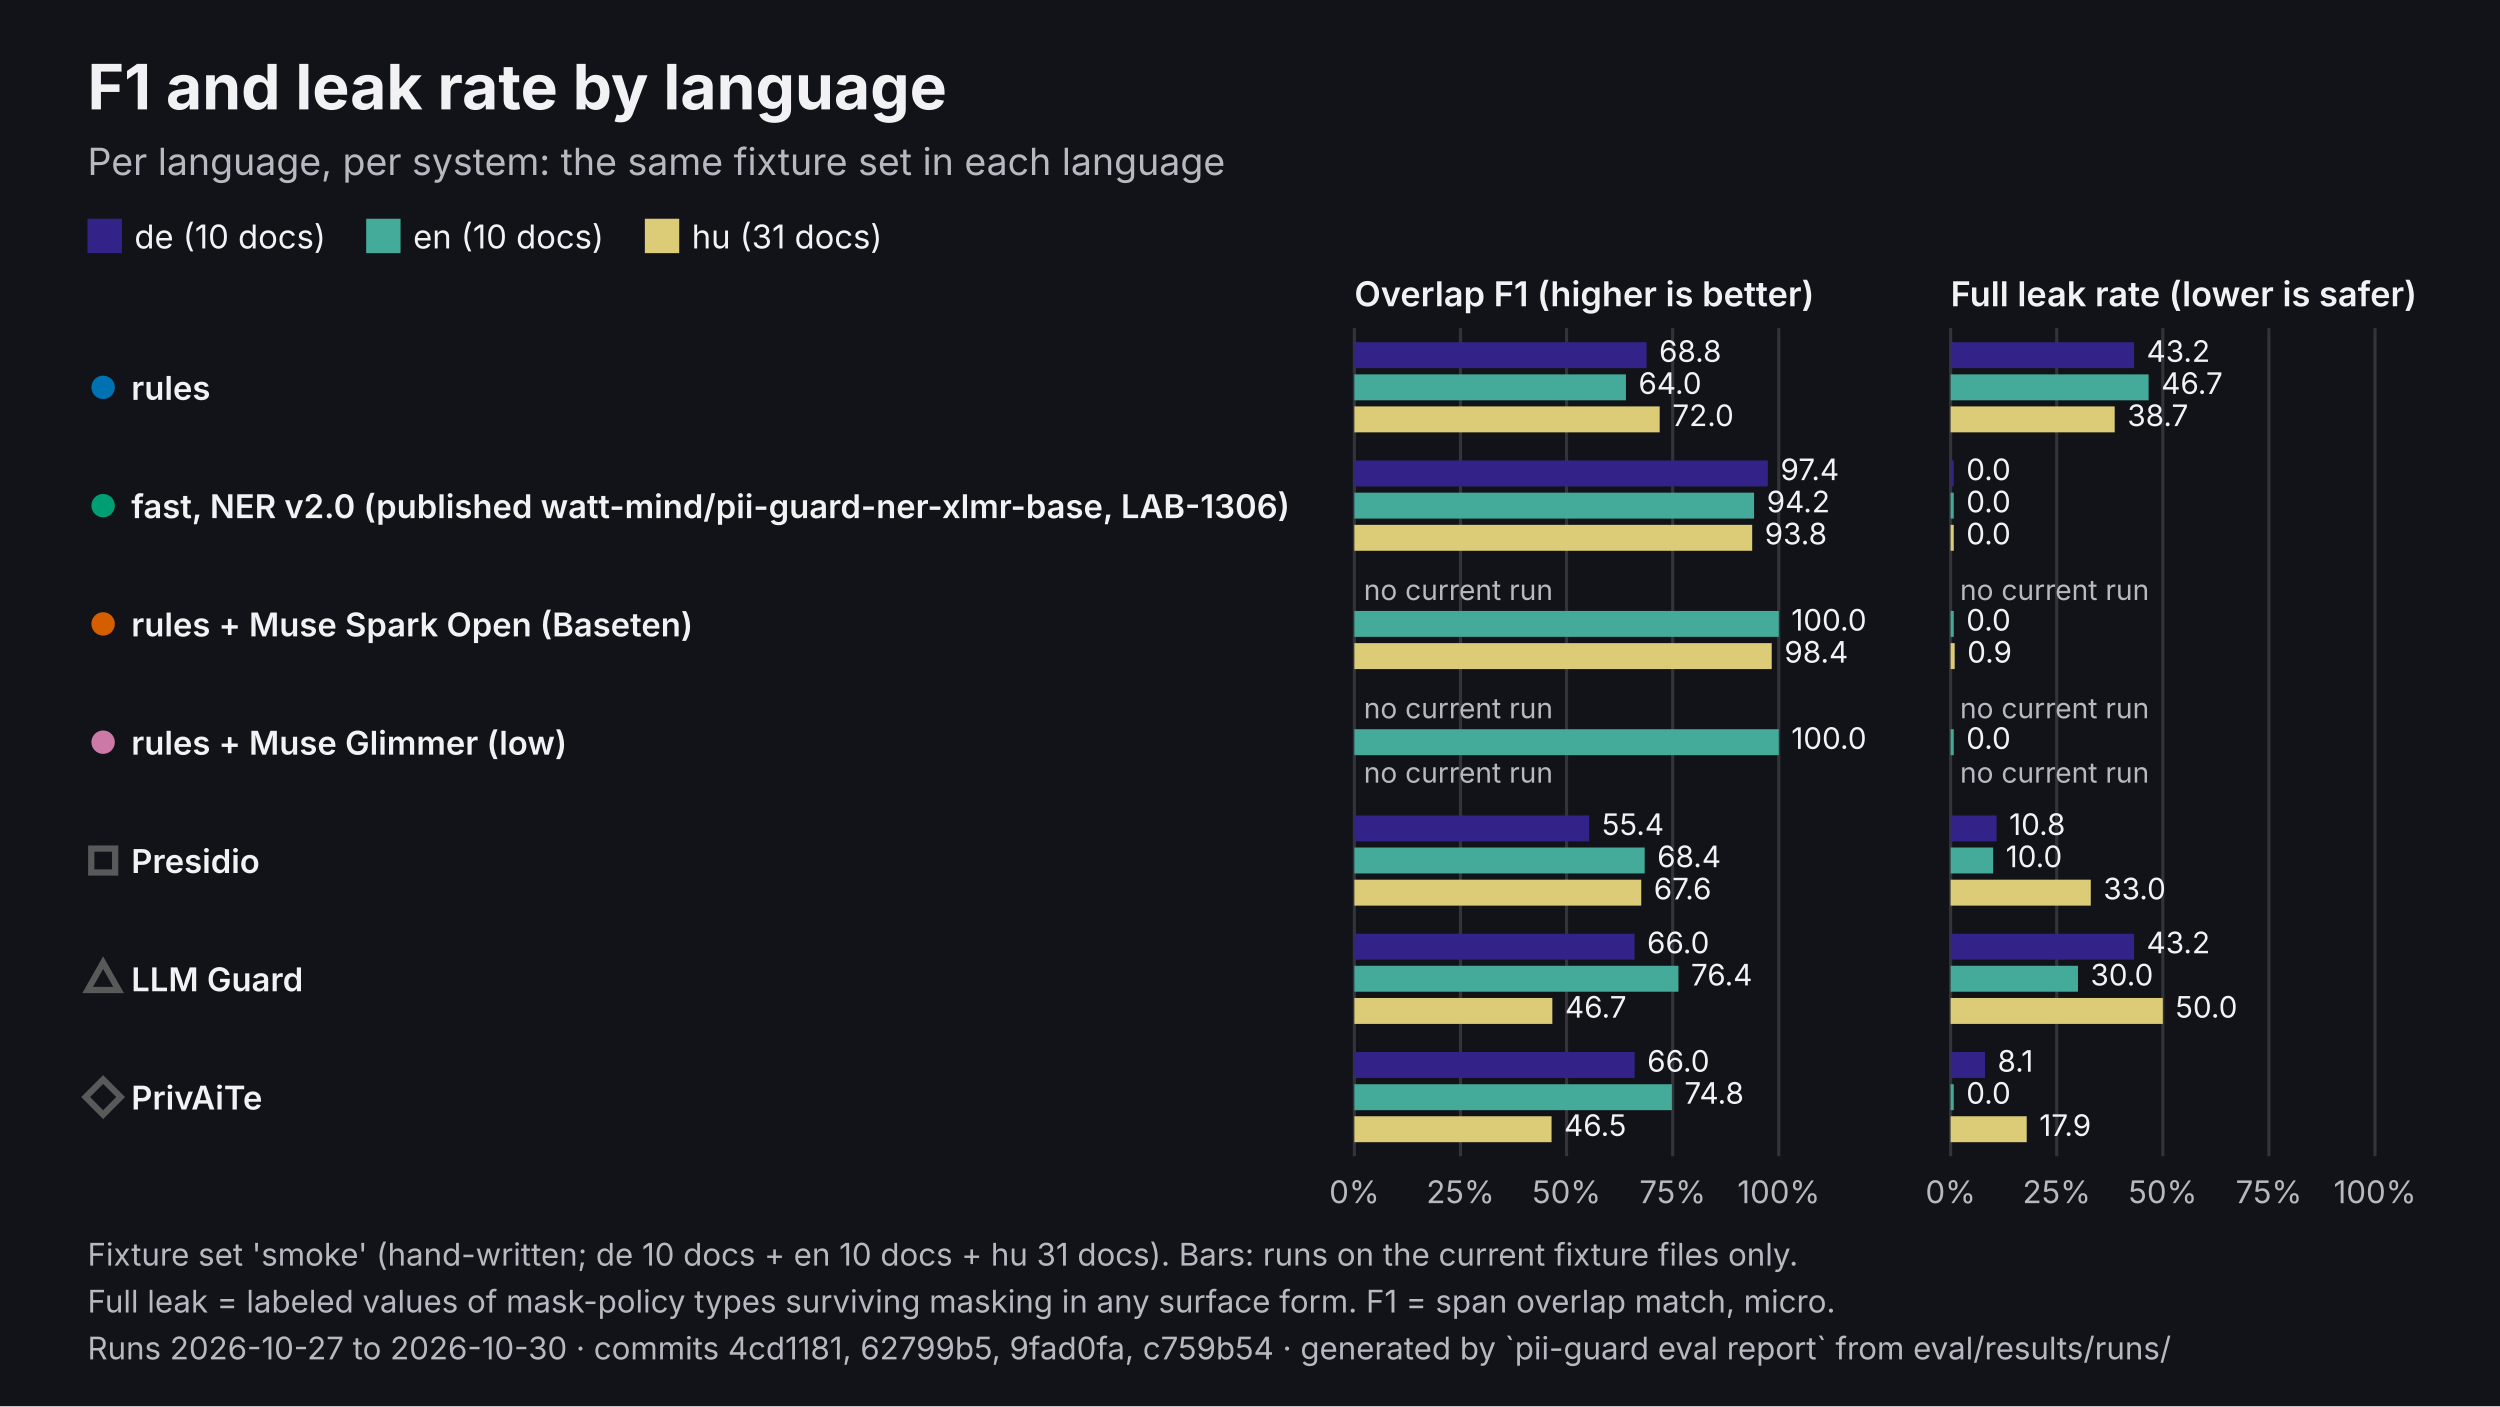
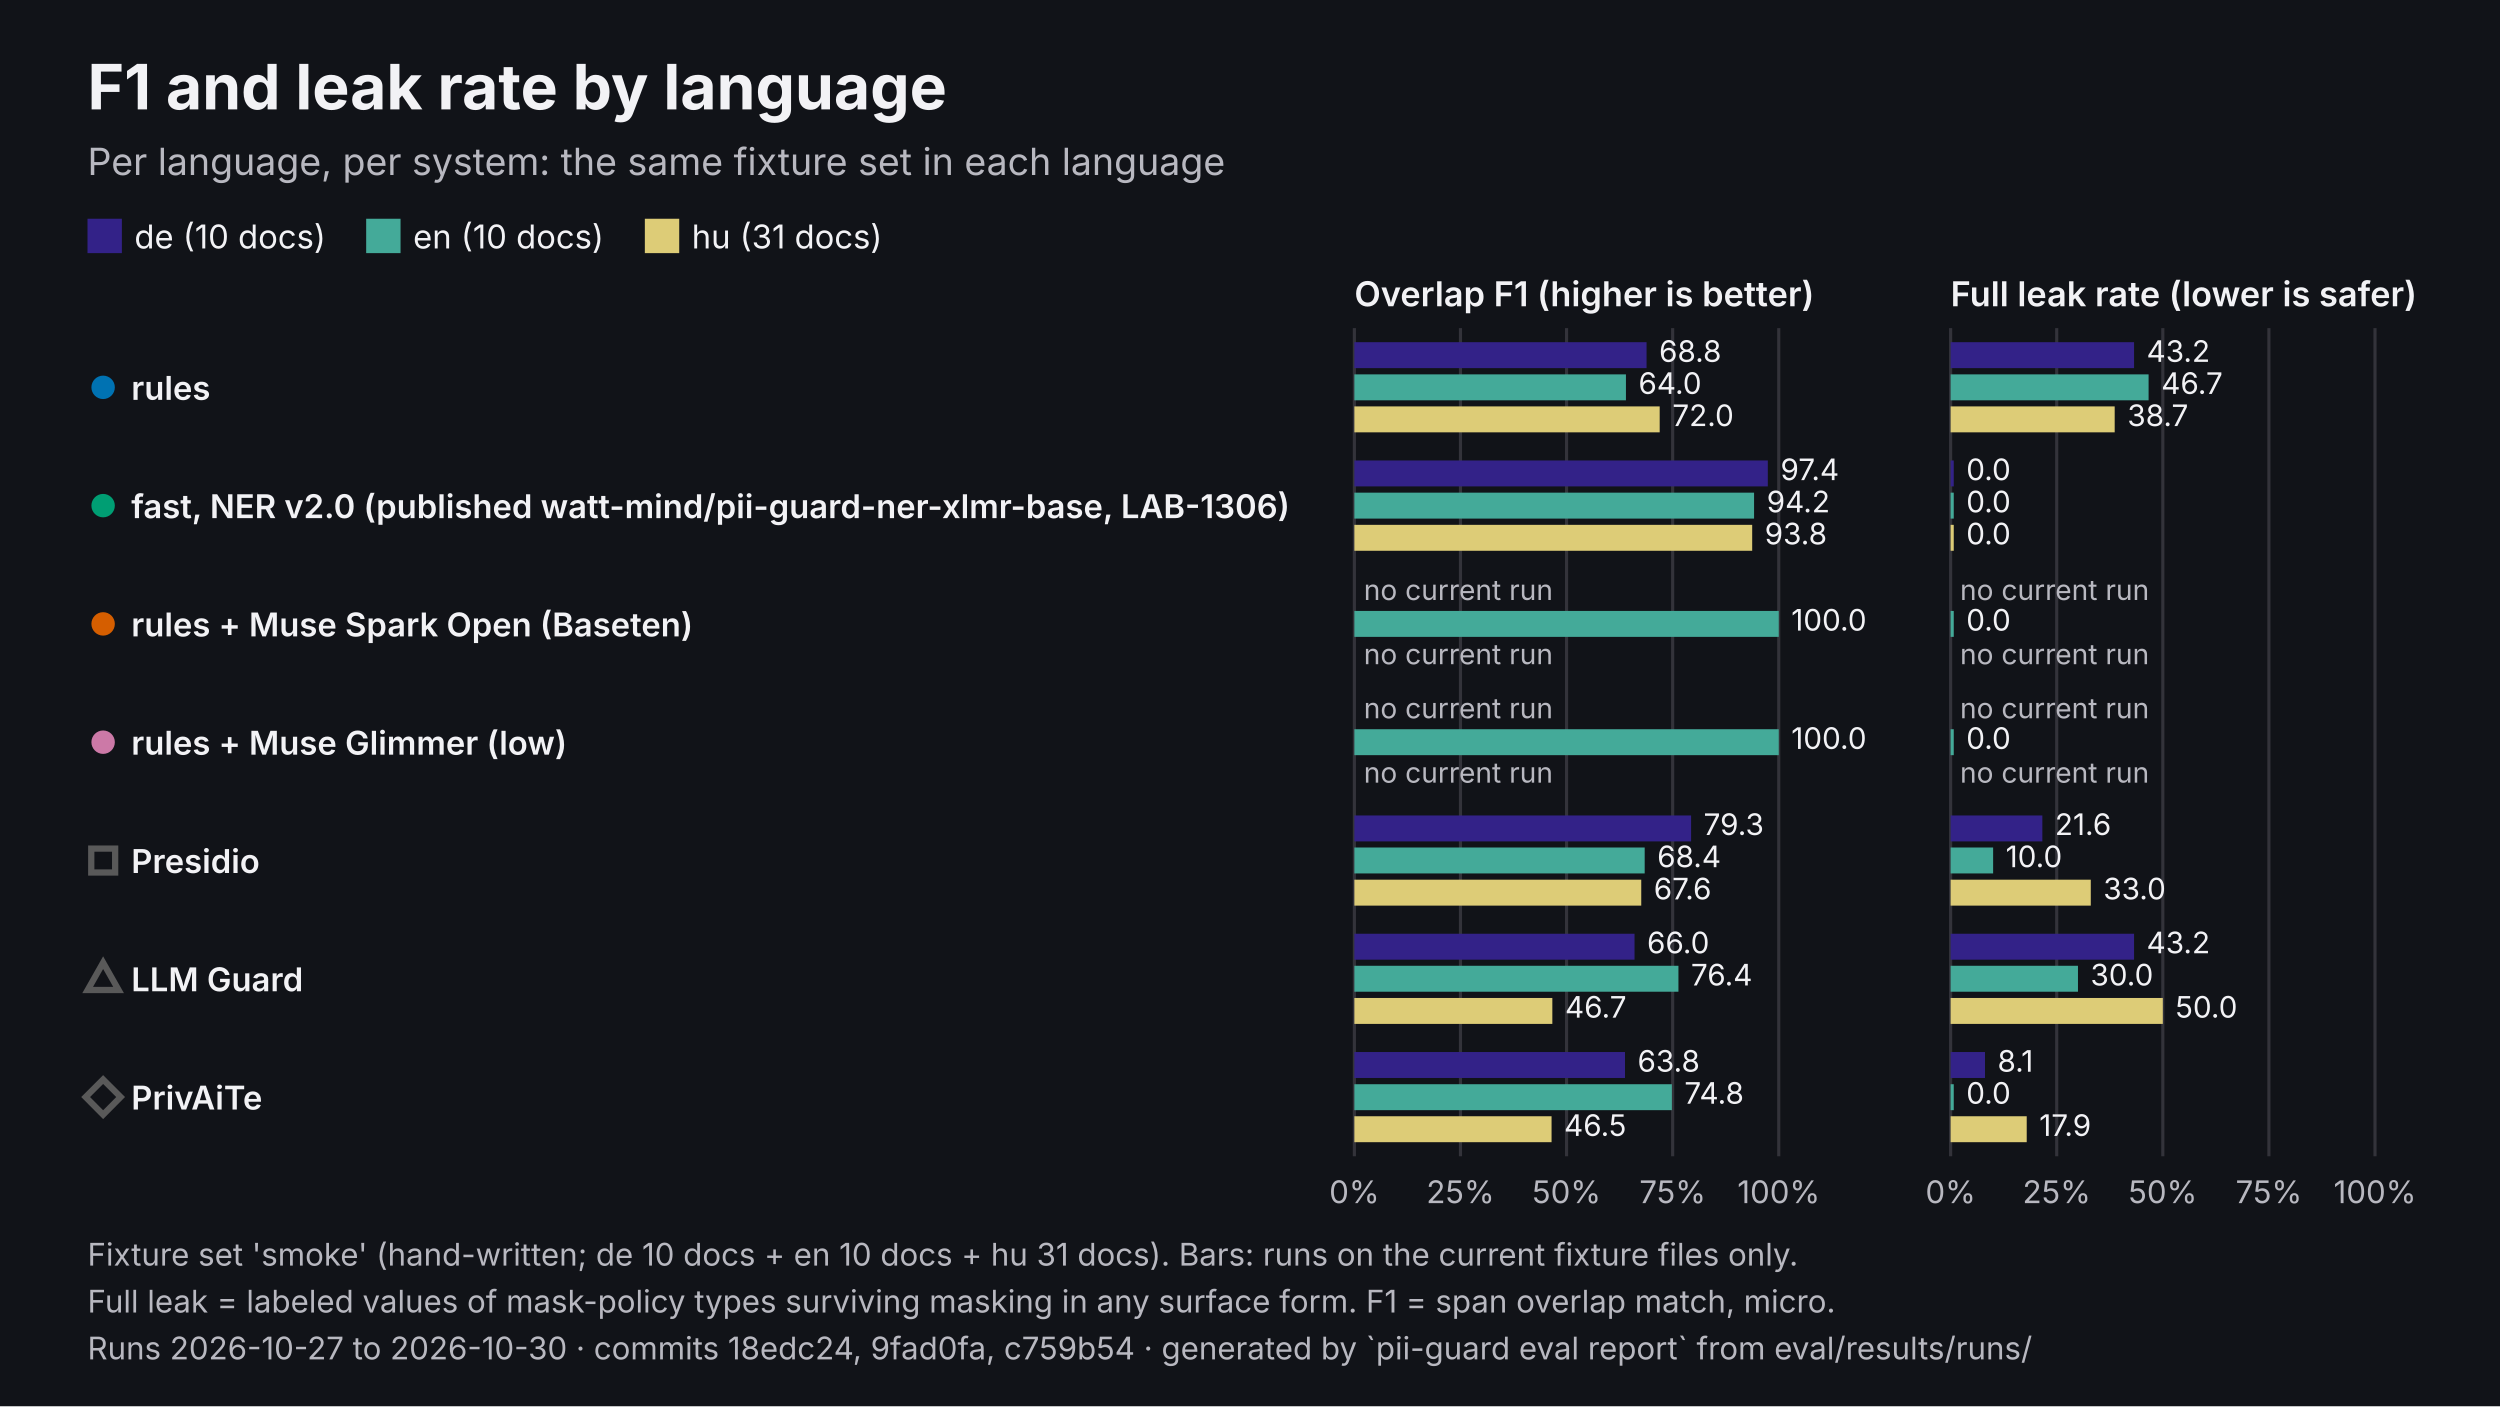
<svg xmlns="http://www.w3.org/2000/svg" viewBox="0 0 1600 900" width="1600" height="900" role="img" aria-labelledby="t d" font-family="Inter, 'Helvetica Neue', Helvetica, Arial, sans-serif">
  <rect width="1600" height="900" fill="#111318" />
  <text x="56" y="70" font-size="40" fill="#F2F2F5" font-weight="700">F1 and leak rate by language</text>
  <text x="56" y="112" font-size="24" fill="#B8B8C0">Per language, per system: the same fixture set in each language</text>
  <rect x="56" y="140" width="22" height="22" fill="#332288" />
  <text x="86" y="159" font-size="21" fill="#F2F2F5">de (10 docs)</text>
  <rect x="234.35" y="140" width="22" height="22" fill="#44AA99" />
  <text x="264.4" y="159" font-size="21" fill="#F2F2F5">en (10 docs)</text>
  <rect x="412.7" y="140" width="22" height="22" fill="#DDCC77" />
  <text x="442.7" y="159" font-size="21" fill="#F2F2F5">hu (31 docs)</text>
  <text x="866.8" y="196" font-size="22" fill="#F2F2F5" font-weight="600">Overlap F1 (higher is better)</text>
  <line x1="866.8" y1="210" x2="866.8" y2="740" stroke="#33333A" stroke-width="2" />
  <text x="866.8" y="770" font-size="20" fill="#B8B8C0" text-anchor="middle">0%</text>
  <line x1="934.7" y1="210" x2="934.7" y2="740" stroke="#33333A" stroke-width="2" />
  <text x="934.7" y="770" font-size="20" fill="#B8B8C0" text-anchor="middle">25%</text>
  <line x1="1002.6" y1="210" x2="1002.6" y2="740" stroke="#33333A" stroke-width="2" />
  <text x="1002.6" y="770" font-size="20" fill="#B8B8C0" text-anchor="middle">50%</text>
  <line x1="1070.5" y1="210" x2="1070.5" y2="740" stroke="#33333A" stroke-width="2" />
  <text x="1070.5" y="770" font-size="20" fill="#B8B8C0" text-anchor="middle">75%</text>
  <line x1="1138.4" y1="210" x2="1138.4" y2="740" stroke="#33333A" stroke-width="2" />
  <text x="1138.4" y="770" font-size="20" fill="#B8B8C0" text-anchor="middle">100%</text>
  <text x="1248.4" y="196" font-size="22" fill="#F2F2F5" font-weight="600">Full leak rate (lower is safer)</text>
  <line x1="1248.4" y1="210" x2="1248.4" y2="740" stroke="#33333A" stroke-width="2" />
  <text x="1248.4" y="770" font-size="20" fill="#B8B8C0" text-anchor="middle">0%</text>
  <line x1="1316.3" y1="210" x2="1316.3" y2="740" stroke="#33333A" stroke-width="2" />
  <text x="1316.3" y="770" font-size="20" fill="#B8B8C0" text-anchor="middle">25%</text>
  <line x1="1384.2" y1="210" x2="1384.2" y2="740" stroke="#33333A" stroke-width="2" />
  <text x="1384.2" y="770" font-size="20" fill="#B8B8C0" text-anchor="middle">50%</text>
  <line x1="1452.1" y1="210" x2="1452.1" y2="740" stroke="#33333A" stroke-width="2" />
  <text x="1452.1" y="770" font-size="20" fill="#B8B8C0" text-anchor="middle">75%</text>
  <line x1="1520" y1="210" x2="1520" y2="740" stroke="#33333A" stroke-width="2" />
  <text x="1520" y="770" font-size="20" fill="#B8B8C0" text-anchor="middle">100%</text>
  <circle cx="66" cy="247.9" r="9" fill="#0072B2" stroke="#111318" stroke-width="3" />
  <text x="84" y="255.9" font-size="21" fill="#F2F2F5" font-weight="600">rules</text>
  <rect x="866.8" y="219" width="187" height="16.6" fill="#332288" />
  <text x="1061.8" y="231.6" font-size="19" fill="#F2F2F5">68.8</text>
  <rect x="1248.4" y="219" width="117.4" height="16.6" fill="#332288" />
  <text x="1373.8" y="231.6" font-size="19" fill="#F2F2F5">43.2</text>
  <rect x="866.8" y="239.6" width="173.8" height="16.6" fill="#44AA99" />
  <text x="1048.6" y="252.1" font-size="19" fill="#F2F2F5">64.0</text>
  <rect x="1248.4" y="239.6" width="126.7" height="16.6" fill="#44AA99" />
  <text x="1383.2" y="252.1" font-size="19" fill="#F2F2F5">46.7</text>
  <rect x="866.8" y="260.1" width="195.4" height="16.6" fill="#DDCC77" />
  <text x="1070.3" y="272.7" font-size="19" fill="#F2F2F5">72.0</text>
  <rect x="1248.4" y="260.1" width="105" height="16.6" fill="#DDCC77" />
  <text x="1361.5" y="272.7" font-size="19" fill="#F2F2F5">38.7</text>
  <circle cx="66" cy="323.6" r="9" fill="#009E73" stroke="#111318" stroke-width="3" />
  <text x="84" y="331.6" font-size="21" fill="#F2F2F5" font-weight="600">fast, NER v2.0 (published watt-mind/pii-guard-ner-xlmr-base, LAB-1306)</text>
  <rect x="866.8" y="294.7" width="264.6" height="16.6" fill="#332288" />
  <text x="1139.5" y="307.3" font-size="19" fill="#F2F2F5">97.4</text>
  <rect x="1248.4" y="294.7" width="2" height="16.6" fill="#332288" />
  <text x="1258.4" y="307.3" font-size="19" fill="#F2F2F5">0.0</text>
  <rect x="866.8" y="315.3" width="255.8" height="16.6" fill="#44AA99" />
  <text x="1130.7" y="327.9" font-size="19" fill="#F2F2F5">94.2</text>
  <rect x="1248.4" y="315.3" width="2" height="16.6" fill="#44AA99" />
  <text x="1258.4" y="327.9" font-size="19" fill="#F2F2F5">0.0</text>
  <rect x="866.8" y="335.9" width="254.6" height="16.6" fill="#DDCC77" />
  <text x="1129.4" y="348.4" font-size="19" fill="#F2F2F5">93.8</text>
  <rect x="1248.4" y="335.9" width="2" height="16.6" fill="#DDCC77" />
  <text x="1258.4" y="348.4" font-size="19" fill="#F2F2F5">0.0</text>
  <circle cx="66" cy="399.3" r="9" fill="#D55E00" stroke="#111318" stroke-width="3" />
  <text x="84" y="407.3" font-size="21" fill="#F2F2F5" font-weight="600">rules + Muse Spark Open (Baseten)</text>
  <text x="872.8" y="384" font-size="18" fill="#B8B8C0">no current run</text>
  <text x="1254.4" y="384" font-size="18" fill="#B8B8C0">no current run</text>
  <rect x="866.8" y="391" width="271.6" height="16.6" fill="#44AA99" />
  <text x="1146.4" y="403.6" font-size="19" fill="#F2F2F5">100.0</text>
  <rect x="1248.4" y="391" width="2" height="16.6" fill="#44AA99" />
  <text x="1258.4" y="403.6" font-size="19" fill="#F2F2F5">0.0</text>
-   <rect x="866.8" y="411.6" width="267.1" height="16.6" fill="#DDCC77" />
-   <text x="1142" y="424.1" font-size="19" fill="#F2F2F5">98.4</text>
-   <rect x="1248.4" y="411.6" width="2.6" height="16.6" fill="#DDCC77" />
-   <text x="1259" y="424.1" font-size="19" fill="#F2F2F5">0.9</text>
+   <text x="872.8" y="425.1" font-size="18" fill="#B8B8C0">no current run</text>
+   <text x="1254.4" y="425.1" font-size="18" fill="#B8B8C0">no current run</text>
  <circle cx="66" cy="475" r="9" fill="#CC79A7" stroke="#111318" stroke-width="3" />
  <text x="84" y="483" font-size="21" fill="#F2F2F5" font-weight="600">rules + Muse Glimmer (low)</text>
  <text x="872.8" y="459.7" font-size="18" fill="#B8B8C0">no current run</text>
  <text x="1254.4" y="459.7" font-size="18" fill="#B8B8C0">no current run</text>
  <rect x="866.8" y="466.7" width="271.6" height="16.6" fill="#44AA99" />
  <text x="1146.4" y="479.3" font-size="19" fill="#F2F2F5">100.0</text>
  <rect x="1248.4" y="466.7" width="2" height="16.6" fill="#44AA99" />
  <text x="1258.4" y="479.3" font-size="19" fill="#F2F2F5">0.0</text>
  <text x="872.8" y="500.9" font-size="18" fill="#B8B8C0">no current run</text>
  <text x="1254.4" y="500.9" font-size="18" fill="#B8B8C0">no current run</text>
  <rect x="58.4" y="543.1" width="15.3" height="15.3" fill="#111318" stroke="#595959" stroke-width="4" />
  <text x="84" y="558.7" font-size="21" fill="#F2F2F5" font-weight="600">Presidio</text>
-   <rect x="866.8" y="521.9" width="150.3" height="16.6" fill="#332288" />
-   <text x="1025.2" y="534.4" font-size="19" fill="#F2F2F5">55.4</text>
-   <rect x="1248.4" y="521.9" width="29.4" height="16.6" fill="#332288" />
-   <text x="1285.8" y="534.4" font-size="19" fill="#F2F2F5">10.8</text>
+   <rect x="866.8" y="521.9" width="215.5" height="16.6" fill="#332288" />
+   <text x="1090.3" y="534.4" font-size="19" fill="#F2F2F5">79.3</text>
+   <rect x="1248.4" y="521.9" width="58.7" height="16.6" fill="#332288" />
+   <text x="1315.1" y="534.4" font-size="19" fill="#F2F2F5">21.6</text>
  <rect x="866.8" y="542.4" width="185.8" height="16.6" fill="#44AA99" />
  <text x="1060.6" y="555" font-size="19" fill="#F2F2F5">68.4</text>
  <rect x="1248.4" y="542.4" width="27.2" height="16.6" fill="#44AA99" />
  <text x="1283.6" y="555" font-size="19" fill="#F2F2F5">10.0</text>
  <rect x="866.8" y="563" width="183.6" height="16.6" fill="#DDCC77" />
  <text x="1058.4" y="575.6" font-size="19" fill="#F2F2F5">67.6</text>
  <rect x="1248.4" y="563" width="89.7" height="16.6" fill="#DDCC77" />
  <text x="1346.1" y="575.6" font-size="19" fill="#F2F2F5">33.0</text>
  <polygon points="66,616.1 75.9,633.6 56.1,633.6" fill="#111318" stroke="#595959" stroke-width="4" />
  <text x="84" y="634.4" font-size="21" fill="#F2F2F5" font-weight="600">LLM Guard</text>
  <rect x="866.8" y="597.6" width="179.3" height="16.6" fill="#332288" />
  <text x="1054.1" y="610.1" font-size="19" fill="#F2F2F5">66.0</text>
  <rect x="1248.4" y="597.6" width="117.4" height="16.6" fill="#332288" />
  <text x="1373.8" y="610.1" font-size="19" fill="#F2F2F5">43.2</text>
  <rect x="866.8" y="618.1" width="207.4" height="16.6" fill="#44AA99" />
  <text x="1082.2" y="630.7" font-size="19" fill="#F2F2F5">76.4</text>
  <rect x="1248.4" y="618.1" width="81.5" height="16.6" fill="#44AA99" />
  <text x="1337.9" y="630.7" font-size="19" fill="#F2F2F5">30.0</text>
  <rect x="866.8" y="638.7" width="126.7" height="16.6" fill="#DDCC77" />
  <text x="1001.6" y="651.3" font-size="19" fill="#F2F2F5">46.7</text>
  <rect x="1248.4" y="638.7" width="135.8" height="16.6" fill="#DDCC77" />
  <text x="1392.2" y="651.3" font-size="19" fill="#F2F2F5">50.0</text>
  <polygon points="66,690.9 77.2,702.1 66,713.4 54.8,702.1" fill="#111318" stroke="#595959" stroke-width="4" />
  <text x="84" y="710.1" font-size="21" fill="#F2F2F5" font-weight="600">PrivAiTe</text>
-   <rect x="866.8" y="673.3" width="179.4" height="16.6" fill="#332288" />
-   <text x="1054.2" y="685.9" font-size="19" fill="#F2F2F5">66.0</text>
+   <rect x="866.8" y="673.3" width="173.2" height="16.6" fill="#332288" />
+   <text x="1048" y="685.9" font-size="19" fill="#F2F2F5">63.8</text>
  <rect x="1248.4" y="673.3" width="22" height="16.6" fill="#332288" />
  <text x="1278.4" y="685.9" font-size="19" fill="#F2F2F5">8.1</text>
  <rect x="866.8" y="693.9" width="203.2" height="16.6" fill="#44AA99" />
  <text x="1078" y="706.4" font-size="19" fill="#F2F2F5">74.8</text>
  <rect x="1248.4" y="693.9" width="2" height="16.6" fill="#44AA99" />
  <text x="1258.4" y="706.4" font-size="19" fill="#F2F2F5">0.0</text>
  <rect x="866.8" y="714.4" width="126.2" height="16.6" fill="#DDCC77" />
  <text x="1001" y="727" font-size="19" fill="#F2F2F5">46.5</text>
  <rect x="1248.4" y="714.4" width="48.7" height="16.6" fill="#DDCC77" />
  <text x="1305.1" y="727" font-size="19" fill="#F2F2F5">17.9</text>
  <text x="56" y="810" font-size="20" fill="#B8B8C0">Fixture set 'smoke' (hand-written; de 10 docs + en 10 docs + hu 31 docs). Bars: runs on the current fixture files only.</text>
  <text x="56" y="840" font-size="20" fill="#B8B8C0">Full leak = labeled values of mask-policy types surviving masking in any surface form. F1 = span overlap match, micro.</text>
-   <text x="56" y="870" font-size="20" fill="#B8B8C0">Runs 2026-10-27 to 2026-10-30 · commits 4cd1181, 62799b5, 9fad0fa, c759b54 · generated by `pii-guard eval report` from eval/results/runs/</text>
+   <text x="56" y="870" font-size="20" fill="#B8B8C0">Runs 2026-10-27 to 2026-10-30 · commits 18edc24, 9fad0fa, c759b54 · generated by `pii-guard eval report` from eval/results/runs/</text>
</svg>
